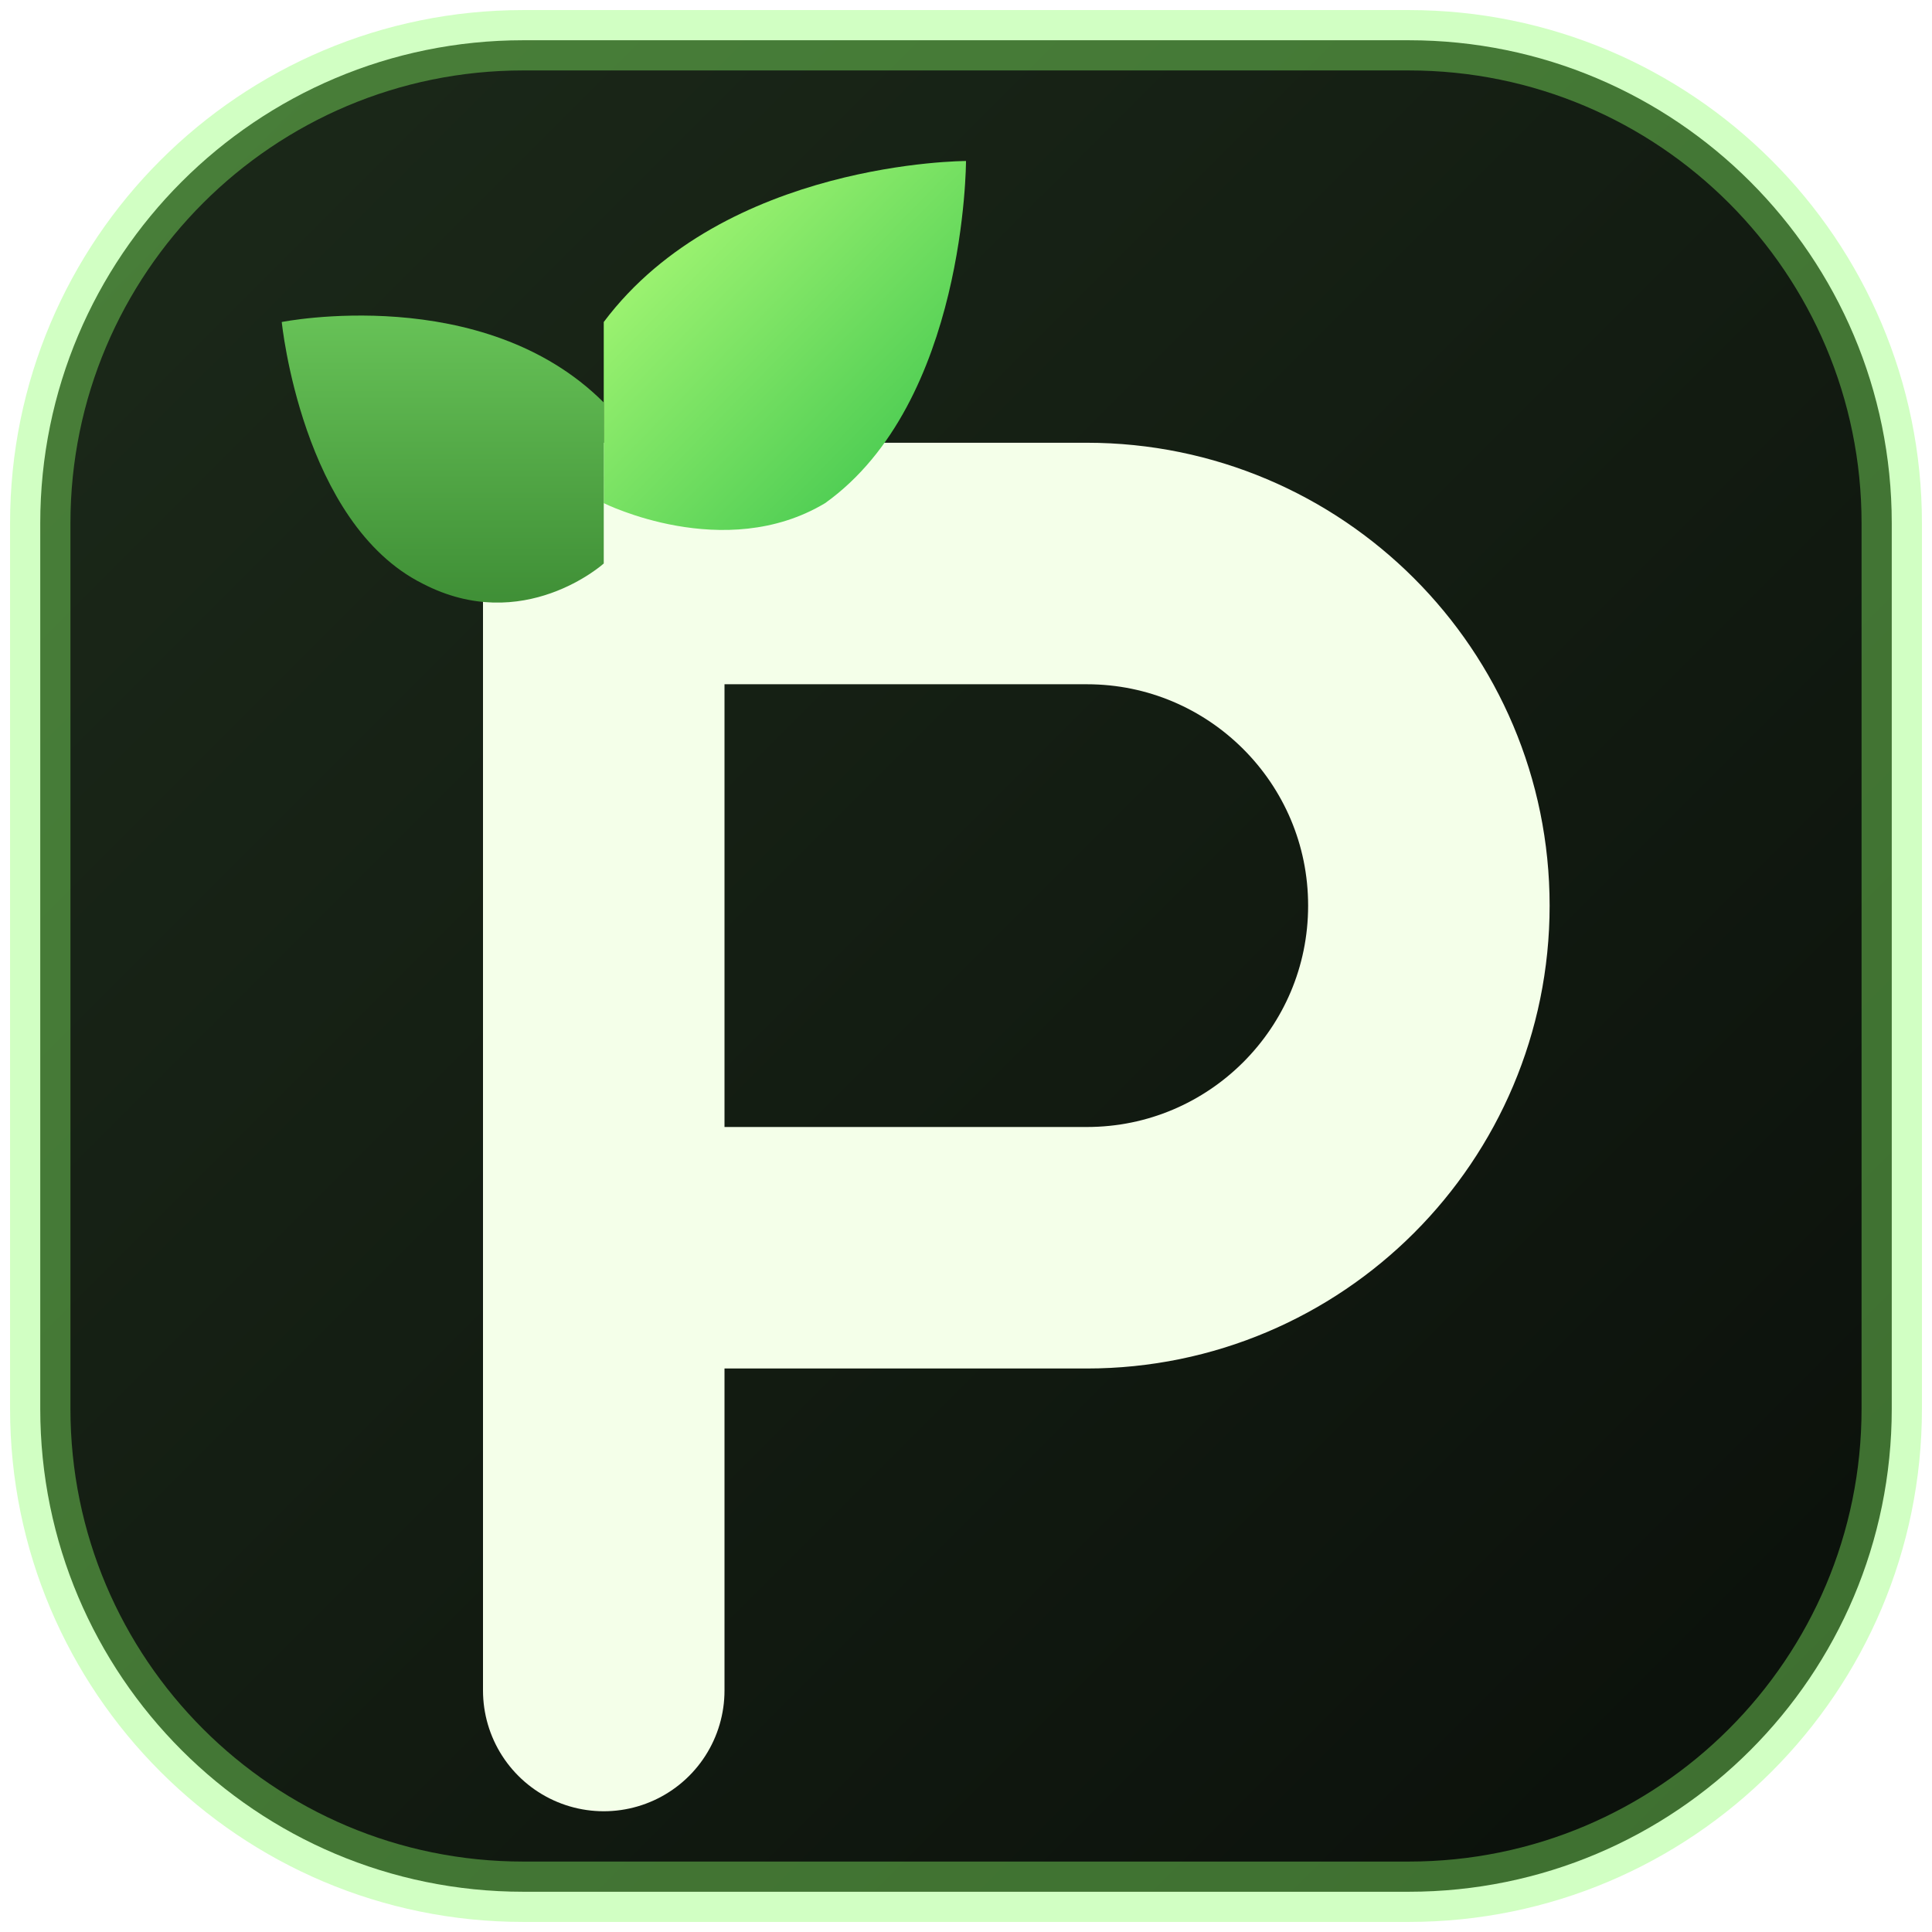
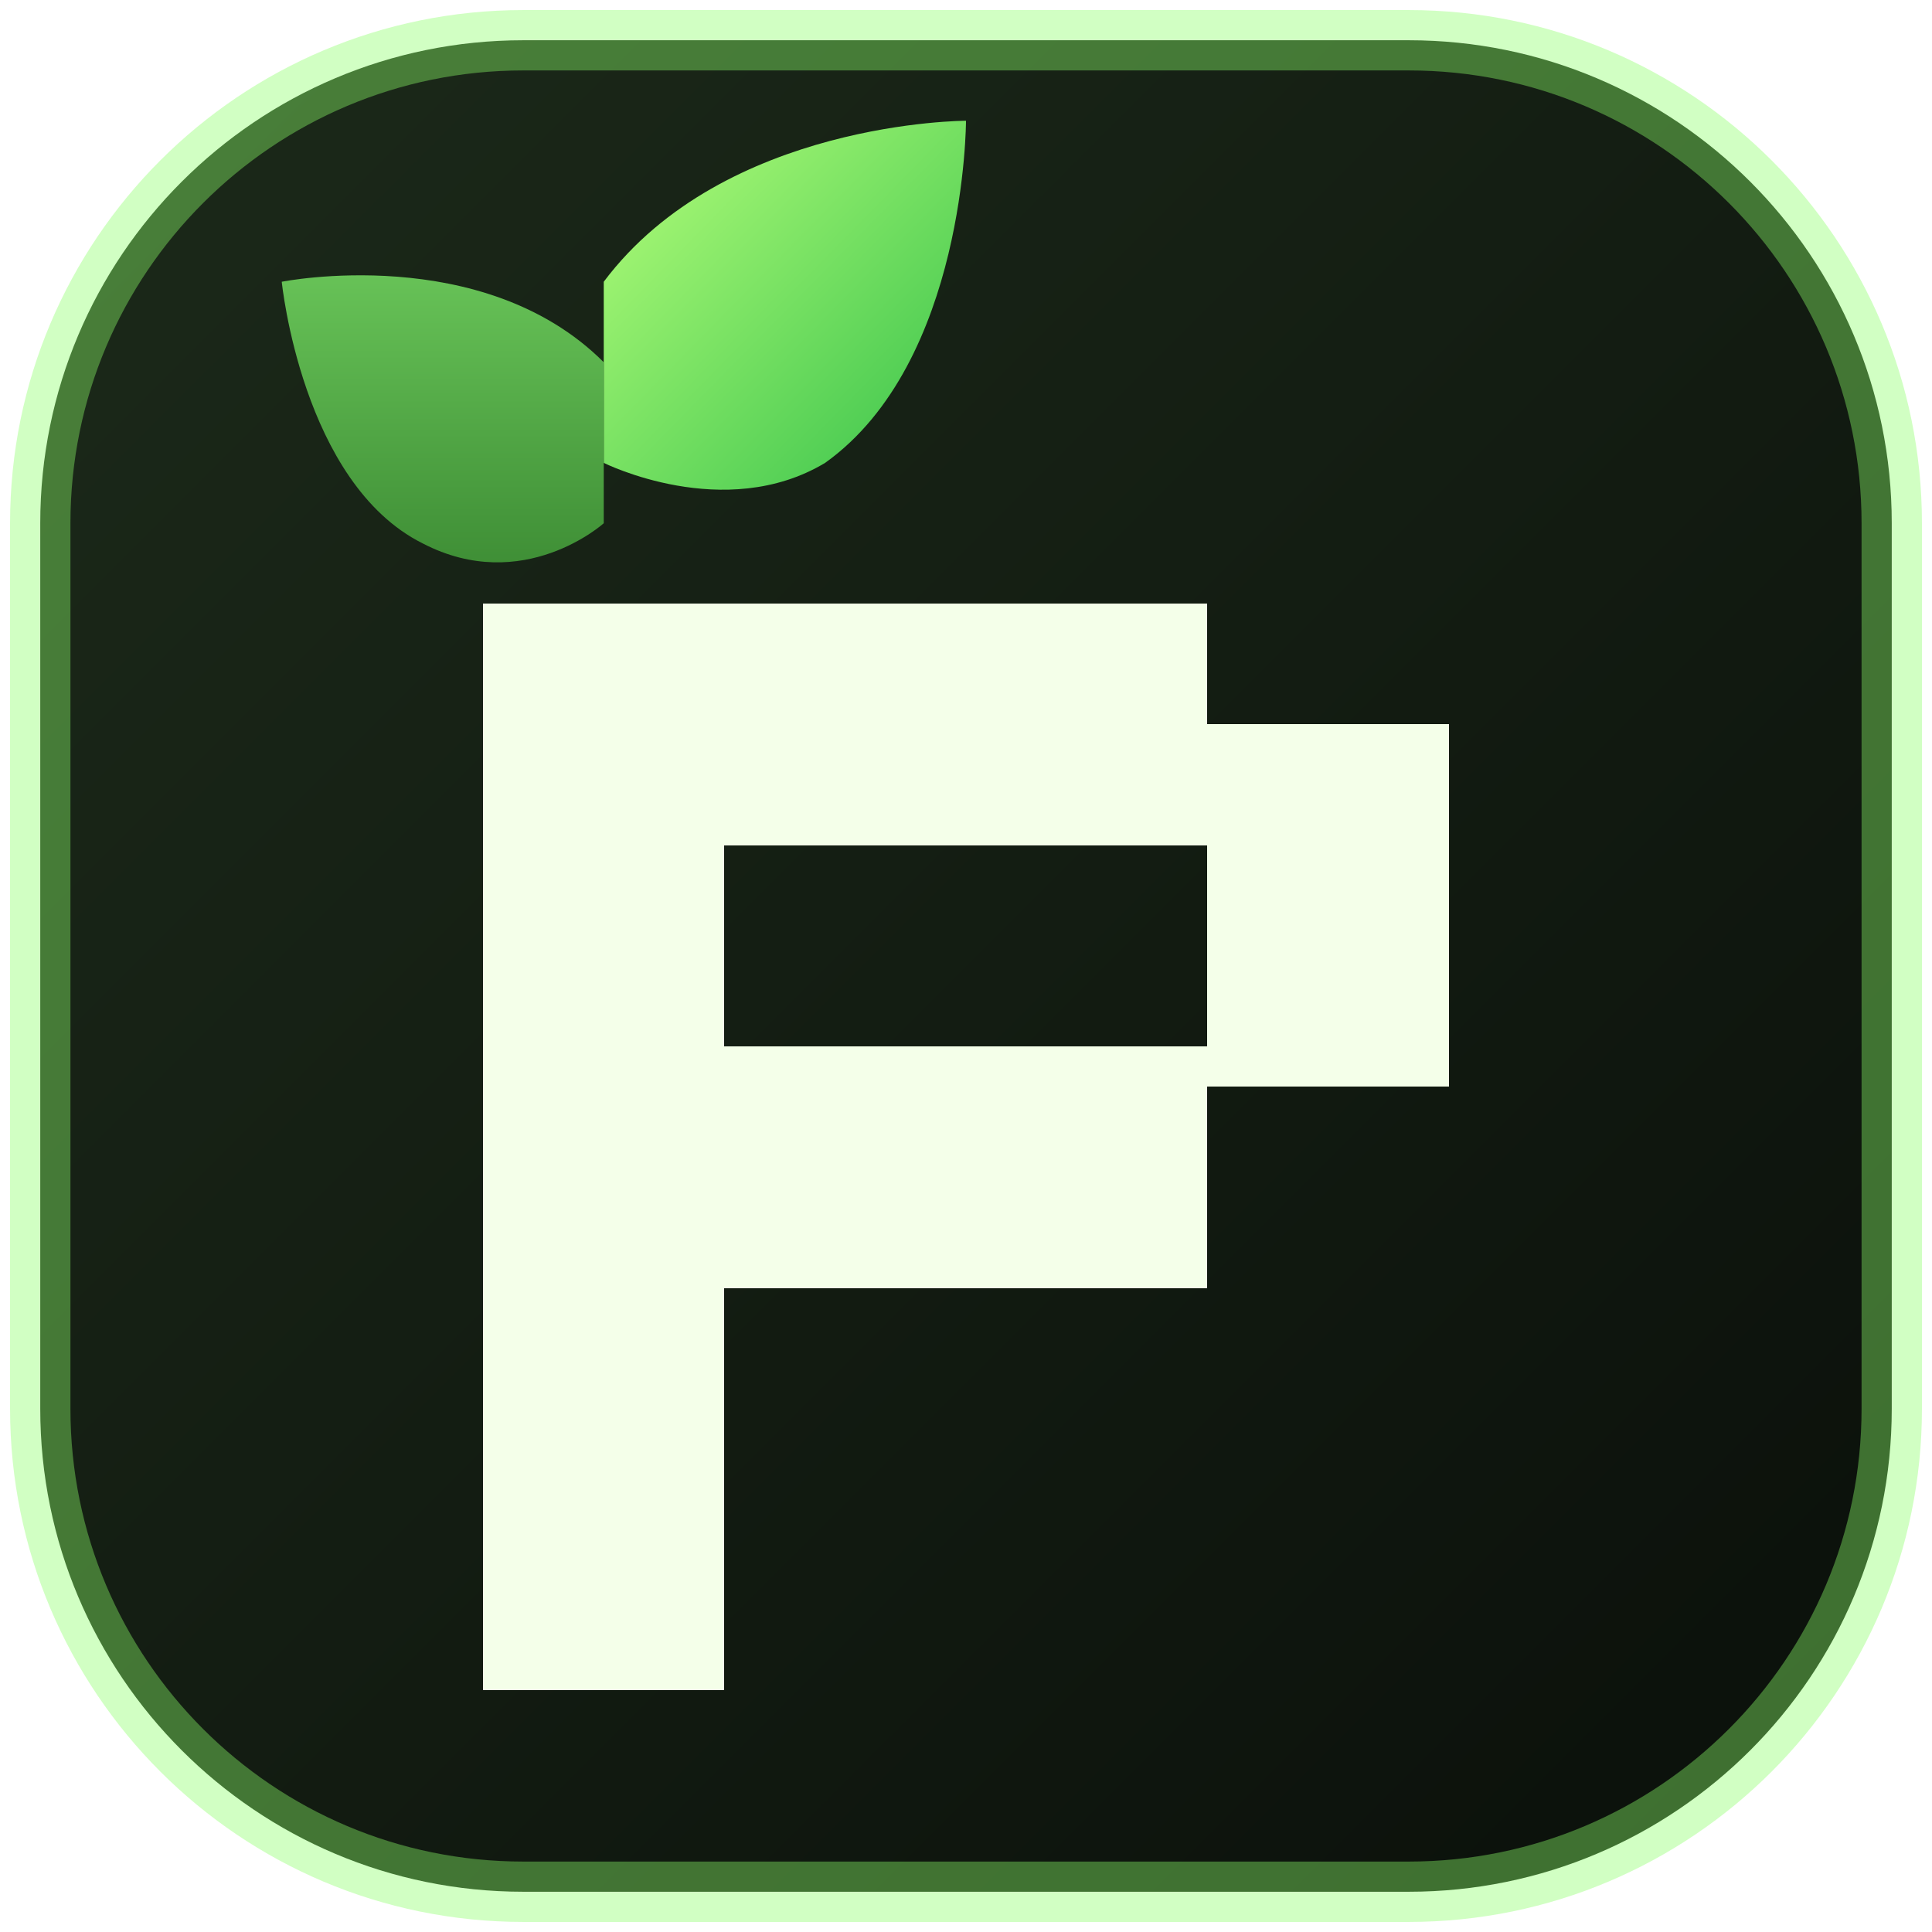
<svg xmlns="http://www.w3.org/2000/svg" width="48" height="48" viewBox="0 0 48 48" fill="none">
  <defs>
    <linearGradient id="bg" x1="0" y1="0" x2="1" y2="1">
      <stop offset="0" stop-color="#1c2a1a" />
      <stop offset="1" stop-color="#0a0f0a" />
    </linearGradient>
    <linearGradient id="leaf" x1="0" y1="0" x2="1" y2="1">
      <stop offset="0" stop-color="#b6ff7a" />
      <stop offset="1" stop-color="#35c14a" />
    </linearGradient>
    <linearGradient id="stem" x1="0" y1="1" x2="0" y2="0">
      <stop offset="0" stop-color="#3f8f36" />
      <stop offset="1" stop-color="#67c257" />
    </linearGradient>
  </defs>
  <rect x="1" y="1" width="46" height="46" rx="12" fill="url(#bg)" stroke="#8dff6a" stroke-opacity=".4" stroke-width="1.5" />
-   <path d="M15 42 V14 H27 a8.5 8.5 0 0 1 0 17 H15" stroke="#f4ffe9" stroke-width="6" stroke-linecap="round" stroke-linejoin="round" />
-   <path d="M15 14 C15 9 15 7 15 6" stroke="url(#stem)" stroke-width="2.6" stroke-linecap="round" />
-   <path d="M15 8 C18 4 24 4 24 4 C24 4 24 10 20.5 12.5 C18 14 15 12.5 15 12.5 Z" fill="url(#leaf)" />
-   <path d="M15 10 C12 7 7 8 7 8 C7 8 7.5 13 10.5 14.5 C13 15.8 15 14 15 14 Z" fill="url(#stem)" />
+   <g fill="#f4ffe9" shape-rendering="crispEdges">
+     <rect x="12" y="15" width="6" height="27" />
+     <rect x="18" y="15" width="12" height="6" />
+     <rect x="18" y="26" width="12" height="6" />
+     <rect x="30" y="18" width="6" height="9" />
+   </g>
+   <path d="M15 15 C15 9 15 7 15 5" stroke="url(#stem)" stroke-width="2.6" stroke-linecap="round" />
+   <path d="M15 7 C18 3 24 3 24 3 C24 3 24 9 20.5 11.5 C18 13 15 11.5 15 11.5 Z" fill="url(#leaf)" />
+   <path d="M15 9 C12 6 7 7 7 7 C7 7 7.5 12 10.5 13.5 C13 14.8 15 13 15 13 Z" fill="url(#stem)" />
</svg>
